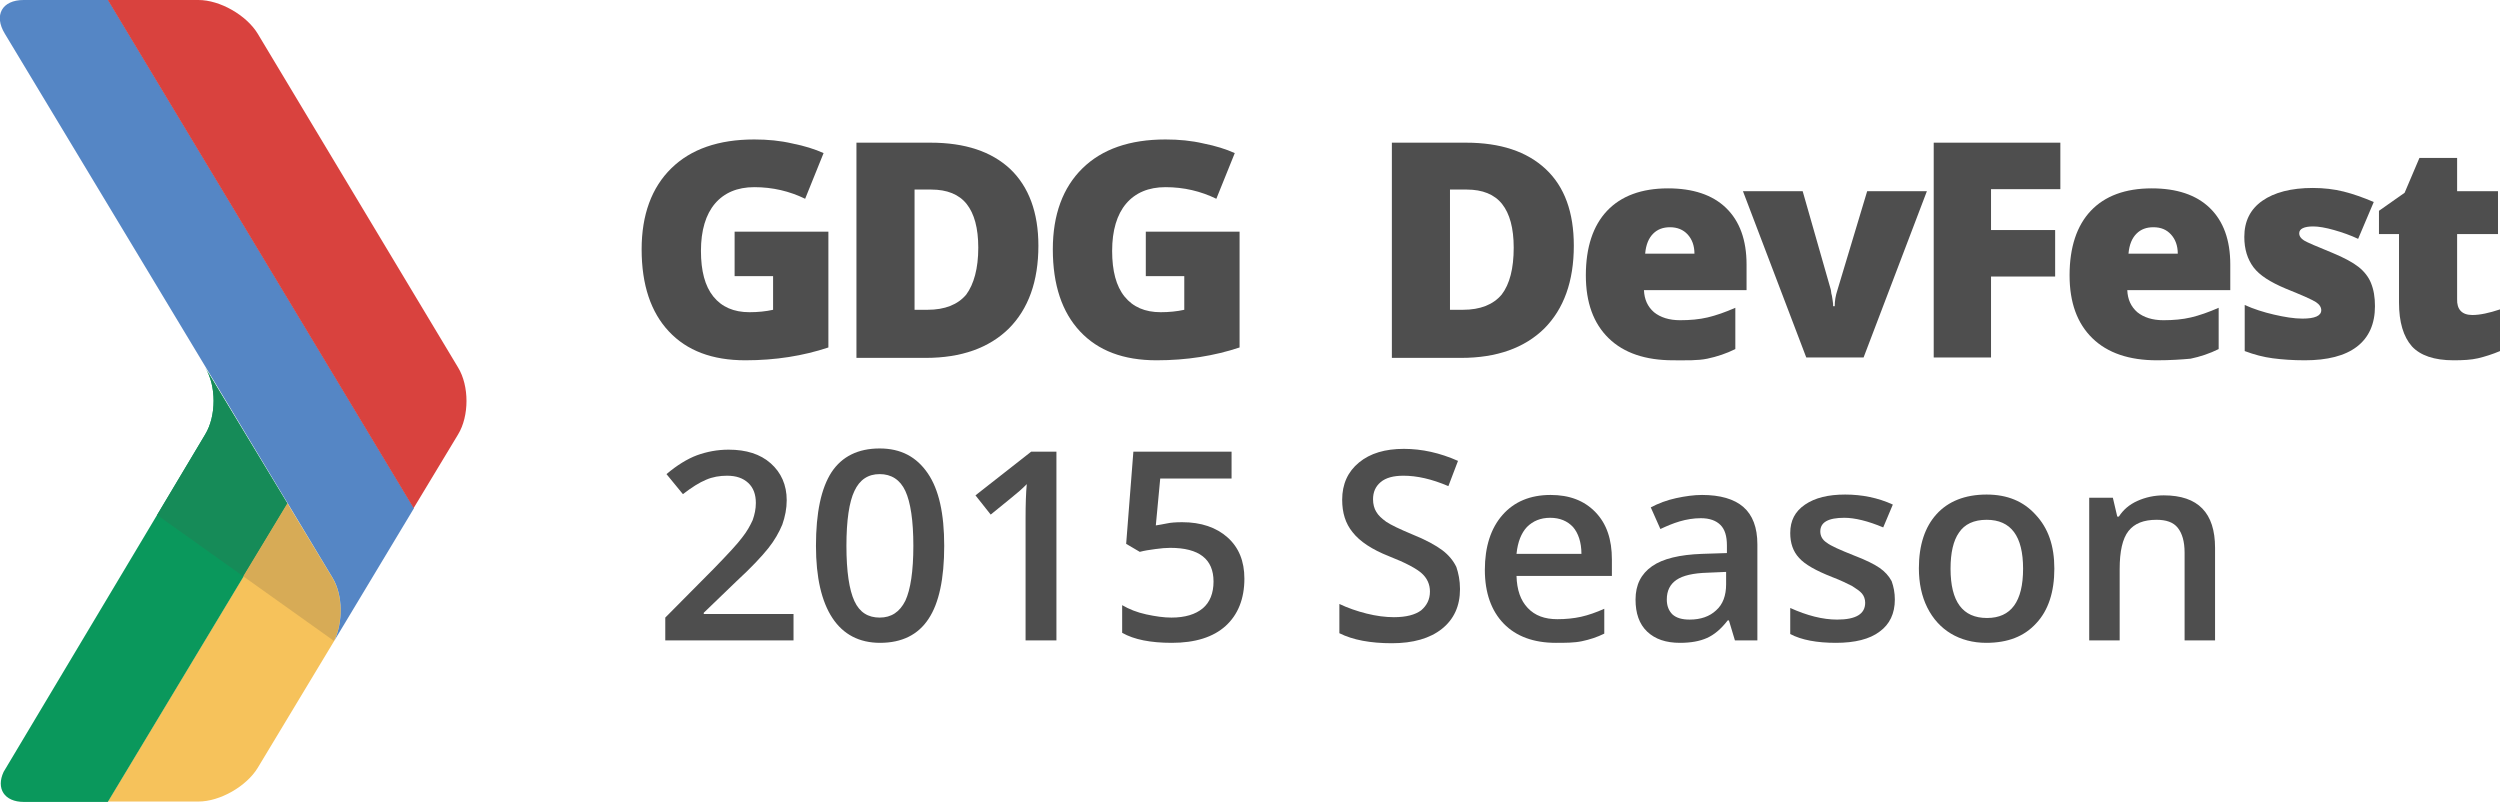
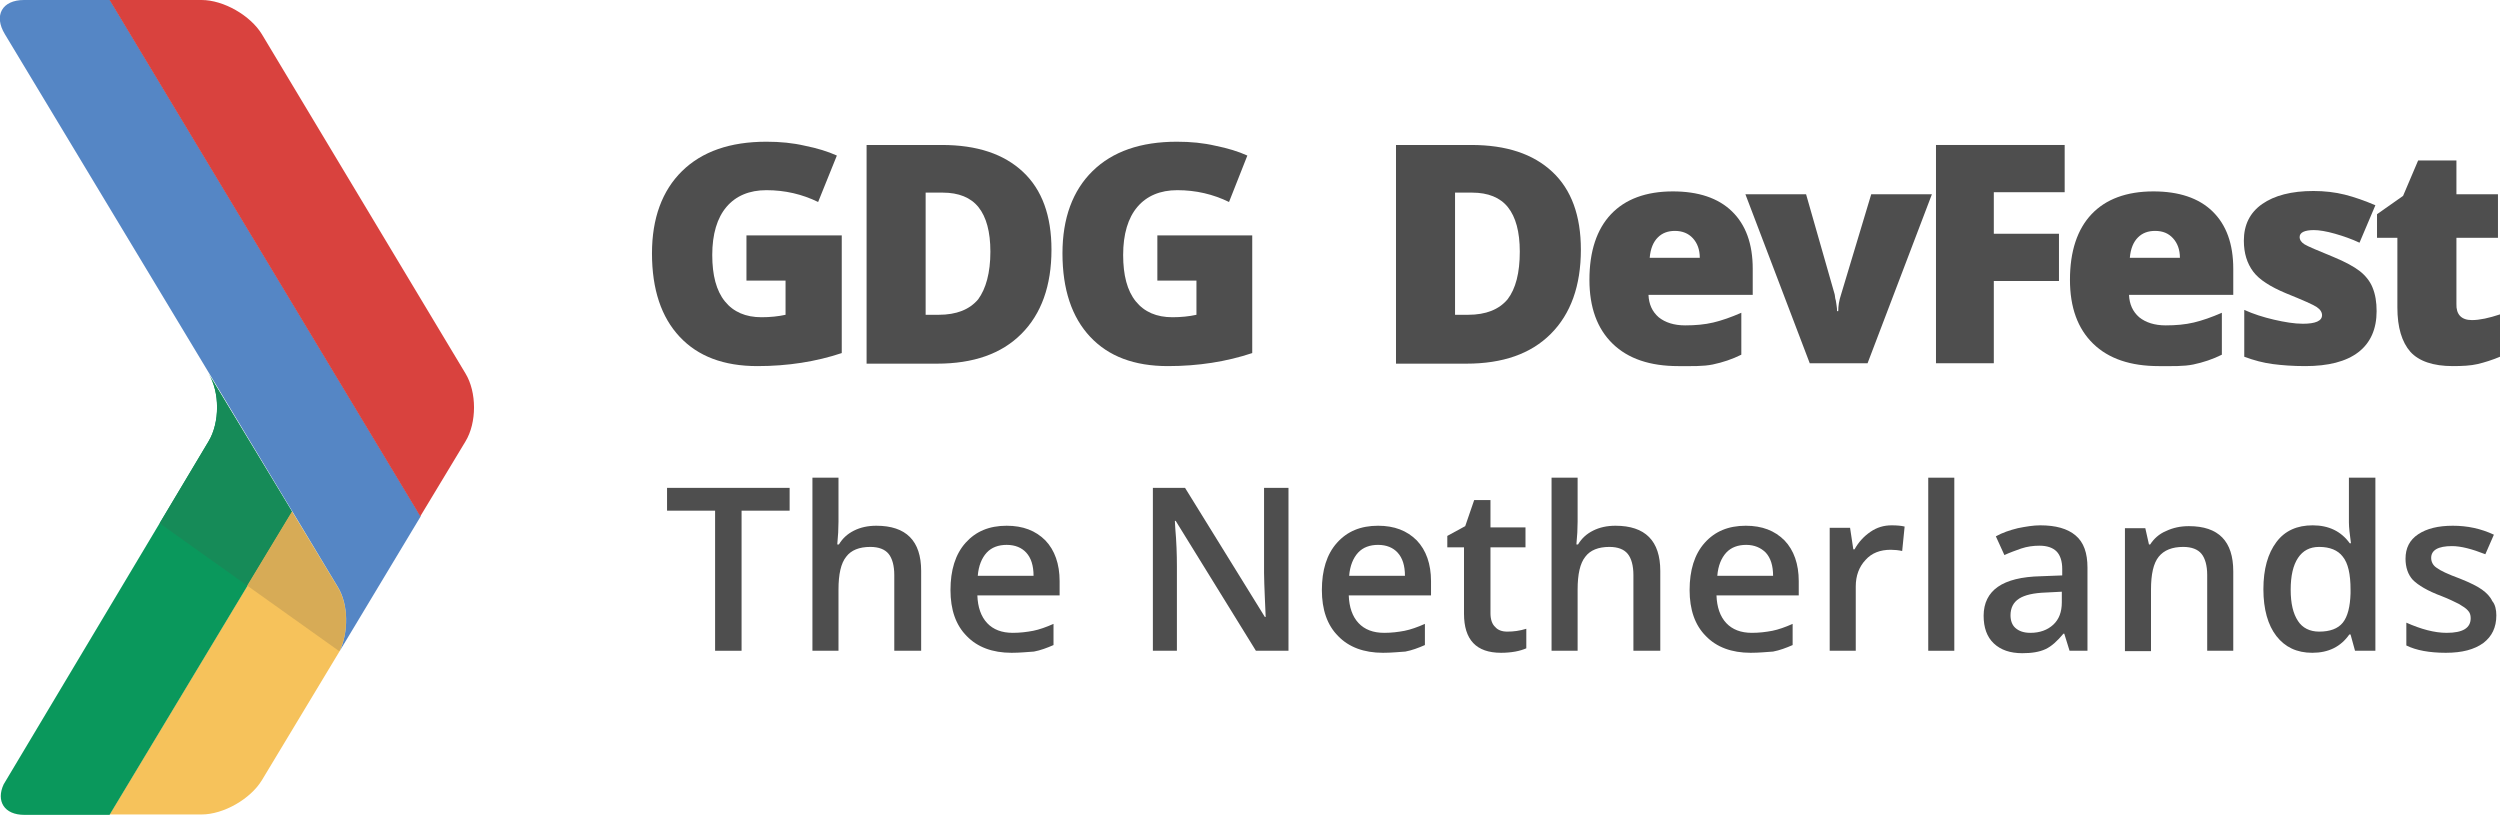
- <svg xmlns="http://www.w3.org/2000/svg" version="1.1" id="dark" x="0px" y="0px" viewBox="-396.8 2029.4 623.8 200.1" style="enable-background:new -396.8 2029.4 623.8 200.1;" xml:space="preserve">
+ <svg xmlns="http://www.w3.org/2000/svg" version="1.1" id="dark" x="0px" y="0px" viewBox="95.2 1678.4 613.9 200" style="enable-background:new 95.2 1678.4 613.9 200;" xml:space="preserve">
  <style type="text/css">
	.st0{fill:#F6C25B;}
	.st1{fill:#0A985C;}
	.st2{fill:#5586C5;}
	.st3{fill:#D9423E;}
	.st4{fill:#168B58;}
	.st5{fill:#D7AB56;}
- 	.st6{enable-background:new    ;}
- 	.st7{fill:#4E4E4E;}
+ 	.st6{fill:#4E4E4E;}
</style>
  <g>
    <g>
-       <path class="st0" d="M-369.9,2229.4h22.6c5.4,0,12-3.8,14.8-8.4l19.1-31.7c2.3-4.7,2.2-11.4-0.4-15.7l-11.3-18.6L-369.9,2229.4z" />
-       <path class="st1" d="M-345.6,2137.8l-50.3,84.2c-1.9,4.1,0.1,7.5,5.1,7.5h20.9l44.8-74.4l-20.5-33.9    C-342.8,2125.6-342.8,2133.2-345.6,2137.8" />
-       <path class="st2" d="M-390.9,2029.4c-5.4,0-7.5,3.8-4.7,8.4l81.8,135.8c2.6,4.3,2.6,11.1,0.4,15.7l19.9-33.1l-76.3-126.8H-390.9    L-390.9,2029.4z" />
-       <path class="st3" d="M-369.9,2029.4l76.3,126.8l11.1-18.4c2.8-4.6,2.8-12.1,0-16.7l-50-83.3c-2.8-4.6-9.4-8.4-14.8-8.4H-369.9    L-369.9,2029.4z" />
+       <path class="st0" d="M122.1,1878.4h22.6c5.4,0,12-3.8,14.8-8.4l19.1-31.7c2.3-4.7,2.2-11.4-0.4-15.7l-11.3-18.6L122.1,1878.4z" />
+       <path class="st1" d="M146.4,1786.8L96.1,1871c-1.9,4.1,0.1,7.5,5.1,7.5h20.9l44.8-74.4l-20.5-33.9    C149.2,1774.6,149.2,1782.2,146.4,1786.8" />
+       <path class="st2" d="M101.1,1678.4c-5.4,0-7.5,3.8-4.7,8.4l81.8,135.8c2.6,4.3,2.6,11.1,0.4,15.7l19.9-33.1l-76.3-126.8    L101.1,1678.4L101.1,1678.4z" />
+       <path class="st3" d="M122.1,1678.4l76.3,126.8l11.1-18.4c2.8-4.6,2.8-12.1,0-16.7l-50-83.3c-2.8-4.6-9.4-8.4-14.8-8.4H122.1    L122.1,1678.4z" />
    </g>
  </g>
-   <path class="st4" d="M-345.6,2137.8l-12,20.1l21.5,15.3l11-18.2l-20.5-33.9C-342.8,2125.6-342.8,2133.2-345.6,2137.8z" />
-   <path class="st5" d="M-325.1,2155l-11,18.2l22.6,16.1c2.3-4.7,2.2-11.4-0.4-15.7L-325.1,2155z" />
-   <g class="st6">
-     <path class="st7" d="M-213.2,2087.2h23.1v28.9c-6.3,2.1-13.2,3.2-20.7,3.2c-8.3,0-14.6-2.4-19.1-7.2c-4.5-4.8-6.8-11.6-6.8-20.5   c0-8.6,2.5-15.4,7.4-20.2c4.9-4.8,11.8-7.2,20.7-7.2c3.4,0,6.5,0.3,9.5,1c3,0.6,5.6,1.4,7.8,2.4l-4.6,11.4   c-3.9-1.9-8.1-2.9-12.7-2.9c-4.2,0-7.5,1.4-9.8,4.1c-2.3,2.7-3.5,6.7-3.5,11.8c0,5,1,8.8,3.1,11.4c2.1,2.6,5.1,3.9,9,3.9   c2.1,0,4.1-0.2,5.9-0.6v-8.4h-9.6V2087.2z" />
-     <path class="st7" d="M-137.7,2090.7c0,8.9-2.5,15.8-7.4,20.7c-4.9,4.8-11.8,7.3-20.7,7.3h-17.3V2065h18.5c8.6,0,15.2,2.2,19.9,6.6   C-140.1,2076-137.7,2082.4-137.7,2090.7z M-152.7,2091.2c0-4.9-1-8.5-2.9-10.9c-1.9-2.4-4.9-3.6-8.8-3.6h-4.2v30h3.2   c4.4,0,7.6-1.3,9.7-3.8C-153.8,2100.3-152.7,2096.4-152.7,2091.2z" />
-     <path class="st7" d="M-110.6,2087.2h23.1v28.9c-6.3,2.1-13.2,3.2-20.7,3.2c-8.3,0-14.6-2.4-19.1-7.2c-4.5-4.8-6.8-11.6-6.8-20.5   c0-8.6,2.5-15.4,7.4-20.2c4.9-4.8,11.8-7.2,20.7-7.2c3.4,0,6.5,0.3,9.5,1c3,0.6,5.6,1.4,7.8,2.4l-4.6,11.4   c-3.9-1.9-8.1-2.9-12.7-2.9c-4.2,0-7.5,1.4-9.8,4.1c-2.3,2.7-3.5,6.7-3.5,11.8c0,5,1,8.8,3.1,11.4c2.1,2.6,5.1,3.9,9,3.9   c2.1,0,4.1-0.2,5.9-0.6v-8.4h-9.6V2087.2z" />
-     <path class="st7" d="M-4.1,2090.7c0,8.9-2.5,15.8-7.4,20.7c-4.9,4.8-11.8,7.3-20.7,7.3h-17.3V2065H-31c8.6,0,15.2,2.2,19.9,6.6   C-6.4,2076-4.1,2082.4-4.1,2090.7z M-19.1,2091.2c0-4.9-1-8.5-2.9-10.9c-1.9-2.4-4.9-3.6-8.8-3.6h-4.2v30h3.2   c4.4,0,7.6-1.3,9.7-3.8C-20.1,2100.3-19.1,2096.4-19.1,2091.2z" />
-     <path class="st7" d="M20.7,2119.3c-6.9,0-12.3-1.8-16.1-5.5c-3.8-3.7-5.7-8.9-5.7-15.7c0-7,1.8-12.4,5.3-16.1   c3.5-3.7,8.6-5.6,15.2-5.6c6.2,0,11.1,1.6,14.5,4.9c3.4,3.3,5.1,8,5.1,14.1v6.4H13.4c0.1,2.3,0.9,4.1,2.5,5.5c1.6,1.3,3.8,2,6.5,2   c2.5,0,4.8-0.2,6.9-0.7c2.1-0.5,4.4-1.3,6.9-2.4v10.3c-2.2,1.1-4.6,1.9-7,2.4S24,2119.3,20.7,2119.3z M19.9,2086.1   c-1.7,0-3.1,0.5-4.2,1.6c-1.1,1.1-1.8,2.7-2,5h12.3c0-2-0.6-3.6-1.7-4.8C23.2,2086.7,21.7,2086.1,19.9,2086.1z" />
-     <path class="st7" d="M53.9,2118.6l-15.8-41.5h14.9l7,24.5c0,0.1,0.1,0.3,0.1,0.6s0.1,0.6,0.2,1c0.1,0.4,0.1,0.8,0.2,1.3   c0.1,0.5,0.1,0.9,0.1,1.3H61c0-1.3,0.2-2.6,0.7-4.1l7.4-24.6h14.9l-15.8,41.5H53.9z" />
-     <path class="st7" d="M100,2118.6H85.7V2065h31.6v11.6H100v10.2h16v11.6h-16V2118.6z" />
-     <path class="st7" d="M141.4,2119.3c-6.9,0-12.3-1.8-16.1-5.5c-3.8-3.7-5.7-8.9-5.7-15.7c0-7,1.8-12.4,5.3-16.1   c3.5-3.7,8.6-5.6,15.2-5.6c6.2,0,11.1,1.6,14.5,4.9c3.4,3.3,5.1,8,5.1,14.1v6.4H134c0.1,2.3,0.9,4.1,2.5,5.5c1.6,1.3,3.8,2,6.5,2   c2.5,0,4.8-0.2,6.9-0.7c2.1-0.5,4.4-1.3,6.9-2.4v10.3c-2.2,1.1-4.6,1.9-7,2.4C147.6,2119.1,144.7,2119.3,141.4,2119.3z    M140.5,2086.1c-1.7,0-3.1,0.5-4.2,1.6c-1.1,1.1-1.8,2.7-2,5h12.3c0-2-0.6-3.6-1.7-4.8C143.8,2086.7,142.4,2086.1,140.5,2086.1z" />
-     <path class="st7" d="M195.8,2105.8c0,4.4-1.5,7.8-4.5,10.1c-3,2.3-7.4,3.4-13,3.4c-3.1,0-5.7-0.2-8-0.5c-2.3-0.3-4.6-0.9-7-1.8   v-11.5c2.2,1,4.7,1.8,7.3,2.4c2.6,0.6,5,1,7.1,1c3.1,0,4.7-0.7,4.7-2.1c0-0.7-0.4-1.4-1.3-2c-0.9-0.6-3.4-1.7-7.6-3.4   c-3.8-1.6-6.5-3.3-8-5.3c-1.5-2-2.3-4.5-2.3-7.6c0-3.9,1.5-6.9,4.5-9c3-2.1,7.2-3.2,12.6-3.2c2.7,0,5.3,0.3,7.7,0.9   c2.4,0.6,4.9,1.5,7.5,2.6l-3.9,9.2c-1.9-0.9-3.9-1.6-6-2.2c-2.1-0.6-3.9-0.9-5.2-0.9c-2.3,0-3.5,0.6-3.5,1.7c0,0.7,0.4,1.3,1.2,1.8   c0.8,0.5,3.2,1.5,7.1,3.1c2.9,1.2,5.1,2.4,6.5,3.5c1.4,1.1,2.5,2.5,3.1,4C195.5,2101.7,195.8,2103.6,195.8,2105.8z" />
-     <path class="st7" d="M220.1,2108c1.9,0,4.2-0.5,6.9-1.4v10.4c-1.9,0.8-3.8,1.4-5.5,1.8c-1.7,0.4-3.8,0.5-6.1,0.5   c-4.8,0-8.3-1.2-10.4-3.5c-2.1-2.4-3.2-6-3.2-10.9v-17.1h-5v-5.8l6.4-4.5l3.7-8.7h9.4v8.3h10.2v10.7h-10.2v16.2   C216.2,2106.6,217.5,2108,220.1,2108z" />
+   <path class="st4" d="M146.4,1786.8l-12,20.1l21.5,15.3l11-18.2l-20.5-33.9C149.2,1774.6,149.2,1782.2,146.4,1786.8z" />
+   <path class="st5" d="M166.9,1804l-11,18.2l22.6,16.1c2.3-4.7,2.2-11.4-0.4-15.7L166.9,1804z" />
+   <g>
+     <path class="st6" d="M278.8,1736.2h23.1v28.9c-6.3,2.1-13.2,3.2-20.7,3.2c-8.3,0-14.6-2.4-19.1-7.2c-4.5-4.8-6.8-11.6-6.8-20.5   c0-8.6,2.5-15.4,7.4-20.2c4.9-4.8,11.8-7.2,20.7-7.2c3.4,0,6.5,0.3,9.5,1c3,0.6,5.6,1.4,7.8,2.4l-4.6,11.4   c-3.9-1.9-8.1-2.9-12.7-2.9c-4.2,0-7.5,1.4-9.8,4.1c-2.3,2.7-3.5,6.7-3.5,11.8c0,5,1,8.8,3.1,11.4c2.1,2.6,5.1,3.9,9,3.9   c2.1,0,4.1-0.2,5.9-0.6v-8.4h-9.6V1736.2z" />
+     <path class="st6" d="M353.4,1739.7c0,8.9-2.5,15.8-7.4,20.7s-11.8,7.3-20.7,7.3h-17.3V1714h18.5c8.6,0,15.2,2.2,19.9,6.6   S353.4,1731.4,353.4,1739.7z M338.4,1740.2c0-4.9-1-8.5-2.9-10.9c-1.9-2.4-4.9-3.6-8.8-3.6h-4.2v30h3.2c4.4,0,7.6-1.3,9.7-3.8   C337.3,1749.3,338.4,1745.4,338.4,1740.2z" />
+     <path class="st6" d="M379.6,1736.2h23.1v28.9c-6.3,2.1-13.2,3.2-20.7,3.2c-8.3,0-14.6-2.4-19.1-7.2c-4.5-4.8-6.8-11.6-6.8-20.5   c0-8.6,2.5-15.4,7.4-20.2s11.8-7.2,20.7-7.2c3.4,0,6.5,0.3,9.5,1c3,0.6,5.6,1.4,7.8,2.4L397,1728c-3.9-1.9-8.1-2.9-12.7-2.9   c-4.2,0-7.5,1.4-9.8,4.1c-2.3,2.7-3.5,6.7-3.5,11.8c0,5,1,8.8,3.1,11.4c2.1,2.6,5.1,3.9,9,3.9c2.1,0,4.1-0.2,5.9-0.6v-8.4h-9.6   V1736.2z" />
+     <path class="st6" d="M483.4,1739.7c0,8.9-2.5,15.8-7.4,20.7s-11.8,7.3-20.7,7.3H438V1714h18.5c8.6,0,15.2,2.2,19.9,6.6   S483.4,1731.4,483.4,1739.7z M468.4,1740.2c0-4.9-1-8.5-2.9-10.9c-1.9-2.4-4.9-3.6-8.8-3.6h-4.2v30h3.2c4.4,0,7.6-1.3,9.7-3.8   C467.4,1749.3,468.4,1745.4,468.4,1740.2z" />
+     <path class="st6" d="M507.3,1768.3c-6.9,0-12.3-1.8-16.1-5.5c-3.8-3.7-5.7-8.9-5.7-15.7c0-7,1.8-12.4,5.3-16.1s8.6-5.6,15.2-5.6   c6.2,0,11.1,1.6,14.5,4.9c3.4,3.3,5.1,8,5.1,14.1v6.4H500c0.1,2.3,0.9,4.1,2.5,5.5c1.6,1.3,3.8,2,6.5,2c2.5,0,4.8-0.2,6.9-0.7   c2.1-0.5,4.4-1.3,6.9-2.4v10.3c-2.2,1.1-4.6,1.9-7,2.4S510.6,1768.3,507.3,1768.3z M506.5,1735.1c-1.7,0-3.1,0.5-4.2,1.6   c-1.1,1.1-1.8,2.7-2,5h12.3c0-2-0.6-3.6-1.7-4.8C509.8,1735.7,508.3,1735.1,506.5,1735.1z" />
+     <path class="st6" d="M539.6,1767.6l-15.8-41.5h14.9l7,24.5c0,0.1,0.1,0.3,0.1,0.6s0.1,0.6,0.2,1c0.1,0.4,0.1,0.8,0.2,1.3   c0.1,0.5,0.1,0.9,0.1,1.3h0.3c0-1.3,0.2-2.6,0.7-4.1l7.4-24.6h14.9l-15.8,41.5H539.6z" />
+     <path class="st6" d="M584.8,1767.6h-14.2V1714h31.6v11.6h-17.4v10.2h16v11.6h-16V1767.6z" />
+     <path class="st6" d="M625.3,1768.3c-6.9,0-12.3-1.8-16.1-5.5c-3.8-3.7-5.7-8.9-5.7-15.7c0-7,1.8-12.4,5.3-16.1s8.6-5.6,15.2-5.6   c6.2,0,11.1,1.6,14.5,4.9c3.4,3.3,5.1,8,5.1,14.1v6.4h-25.6c0.1,2.3,0.9,4.1,2.5,5.5c1.6,1.3,3.8,2,6.5,2c2.5,0,4.8-0.2,6.9-0.7   c2.1-0.5,4.4-1.3,6.9-2.4v10.3c-2.2,1.1-4.6,1.9-7,2.4S628.6,1768.3,625.3,1768.3z M624.4,1735.1c-1.7,0-3.1,0.5-4.2,1.6   c-1.1,1.1-1.8,2.7-2,5h12.3c0-2-0.6-3.6-1.7-4.8C627.7,1735.7,626.3,1735.1,624.4,1735.1z" />
+     <path class="st6" d="M678.8,1754.8c0,4.4-1.5,7.8-4.5,10.1c-3,2.3-7.4,3.4-13,3.4c-3.1,0-5.7-0.2-8-0.5c-2.3-0.3-4.6-0.9-7-1.8   v-11.5c2.2,1,4.7,1.8,7.3,2.4c2.6,0.6,5,1,7.1,1c3.1,0,4.7-0.7,4.7-2.1c0-0.7-0.4-1.4-1.3-2s-3.4-1.7-7.6-3.4   c-3.8-1.6-6.5-3.3-8-5.3c-1.5-2-2.3-4.5-2.3-7.6c0-3.9,1.5-6.9,4.5-9c3-2.1,7.2-3.2,12.6-3.2c2.7,0,5.3,0.3,7.7,0.9   c2.4,0.6,4.9,1.5,7.5,2.6l-3.9,9.2c-1.9-0.9-3.9-1.6-6-2.2c-2.1-0.6-3.9-0.9-5.2-0.9c-2.3,0-3.5,0.6-3.5,1.7c0,0.7,0.4,1.3,1.2,1.8   c0.8,0.5,3.2,1.5,7.1,3.1c2.9,1.2,5.1,2.4,6.5,3.5c1.4,1.1,2.5,2.5,3.1,4C678.5,1750.7,678.8,1752.6,678.8,1754.8z" />
+     <path class="st6" d="M702.2,1757c1.9,0,4.2-0.5,6.9-1.4v10.4c-1.9,0.8-3.8,1.4-5.5,1.8c-1.7,0.4-3.8,0.5-6.1,0.5   c-4.8,0-8.3-1.2-10.4-3.5c-2.1-2.4-3.2-6-3.2-10.9v-17.1h-5v-5.8l6.4-4.5l3.7-8.7h9.4v8.3h10.2v10.7h-10.2v16.2   C698.3,1755.6,699.6,1757,702.2,1757z" />
  </g>
-   <g class="st6">
-     <path class="st7" d="M-198.9,2189.2h-31.9v-5.7l12.1-12.2c3.6-3.7,6-6.3,7.1-7.8c1.2-1.5,2-3,2.6-4.3c0.5-1.4,0.8-2.8,0.8-4.3   c0-2.1-0.6-3.8-1.9-5c-1.3-1.2-3-1.8-5.3-1.8c-1.8,0-3.6,0.3-5.2,1c-1.7,0.7-3.6,1.9-5.8,3.6l-4.1-5c2.6-2.2,5.2-3.8,7.6-4.7   c2.5-0.9,5.1-1.4,7.9-1.4c4.4,0,7.9,1.1,10.5,3.4c2.6,2.3,4,5.4,4,9.2c0,2.1-0.4,4.1-1.1,6.1c-0.8,1.9-1.9,3.9-3.5,5.9   c-1.6,2-4.2,4.8-7.9,8.2l-8.2,7.9v0.3h22.4V2189.2z" />
-     <path class="st7" d="M-161.2,2165.6c0,8.2-1.3,14.3-3.9,18.2c-2.6,4-6.7,6-12.1,6c-5.2,0-9.2-2.1-11.9-6.2s-4.1-10.1-4.1-18   c0-8.3,1.3-14.4,3.9-18.4c2.6-3.9,6.6-5.9,12-5.9c5.3,0,9.2,2.1,12,6.2S-161.2,2157.6-161.2,2165.6z M-185.6,2165.6   c0,6.4,0.7,11,2,13.8c1.3,2.8,3.4,4.1,6.3,4.1s5-1.4,6.4-4.2c1.3-2.8,2-7.4,2-13.7c0-6.3-0.7-10.9-2-13.7c-1.3-2.8-3.5-4.2-6.4-4.2   s-5,1.4-6.3,4.2C-184.9,2154.6-185.6,2159.2-185.6,2165.6z" />
-     <path class="st7" d="M-133.3,2189.2h-7.6v-30.4c0-3.6,0.1-6.5,0.3-8.6c-0.5,0.5-1.1,1.1-1.8,1.7c-0.7,0.6-3.1,2.6-7.2,5.9l-3.8-4.8   l13.9-10.9h6.3V2189.2z" />
-     <path class="st7" d="M-101.8,2159.7c4.7,0,8.5,1.3,11.3,3.8s4.2,5.9,4.2,10.3c0,5-1.6,9-4.7,11.8c-3.1,2.8-7.6,4.2-13.4,4.2   c-5.3,0-9.4-0.8-12.4-2.5v-6.9c1.7,1,3.7,1.8,6,2.3s4.4,0.8,6.3,0.8c3.4,0,6-0.8,7.8-2.3c1.8-1.5,2.7-3.8,2.7-6.7   c0-5.6-3.6-8.4-10.8-8.4c-1,0-2.3,0.1-3.7,0.3c-1.5,0.2-2.8,0.4-3.9,0.7l-3.4-2l1.8-23h24.5v6.7h-17.8l-1.1,11.7   c0.8-0.1,1.7-0.3,2.8-0.5C-104.7,2159.8-103.4,2159.7-101.8,2159.7z" />
-     <path class="st7" d="M-32.5,2176.4c0,4.2-1.5,7.5-4.5,9.9s-7.2,3.6-12.5,3.6s-9.7-0.8-13.1-2.5v-7.3c2.1,1,4.4,1.8,6.8,2.4   c2.4,0.6,4.7,0.9,6.8,0.9c3.1,0,5.3-0.6,6.8-1.7c1.4-1.2,2.2-2.7,2.2-4.7c0-1.8-0.7-3.3-2-4.5c-1.3-1.2-4.1-2.7-8.2-4.3   c-4.3-1.7-7.3-3.7-9.1-6c-1.8-2.2-2.6-4.9-2.6-8.1c0-3.9,1.4-7,4.2-9.3c2.8-2.3,6.5-3.4,11.2-3.4c4.5,0,9,1,13.5,3l-2.4,6.3   c-4.2-1.8-7.9-2.6-11.2-2.6c-2.5,0-4.4,0.5-5.7,1.6c-1.3,1.1-1.9,2.5-1.9,4.3c0,1.2,0.3,2.3,0.8,3.1c0.5,0.9,1.4,1.7,2.5,2.5   c1.2,0.8,3.3,1.8,6.4,3.1c3.5,1.4,6,2.8,7.6,4s2.8,2.7,3.5,4.2C-32.9,2172.4-32.5,2174.2-32.5,2176.4z" />
-     <path class="st7" d="M-8.6,2189.8c-5.5,0-9.9-1.6-13-4.8c-3.1-3.2-4.7-7.7-4.7-13.4c0-5.8,1.5-10.4,4.4-13.7s6.9-5,12-5   c4.7,0,8.4,1.4,11.2,4.3s4.1,6.8,4.1,11.8v4.1h-23.8c0.1,3.5,1,6.1,2.8,8c1.8,1.9,4.2,2.8,7.4,2.8c2.1,0,4.1-0.2,5.9-0.6   c1.8-0.4,3.8-1.1,5.8-2v6.2c-1.8,0.9-3.7,1.5-5.6,1.9S-6.2,2189.8-8.6,2189.8z M-10,2158.6c-2.4,0-4.3,0.8-5.8,2.3   c-1.4,1.5-2.3,3.7-2.6,6.7h16.2c0-2.9-0.8-5.2-2.1-6.7C-5.7,2159.4-7.6,2158.6-10,2158.6z" />
-     <path class="st7" d="M36.1,2189.2l-1.5-5h-0.3c-1.7,2.2-3.4,3.6-5.2,4.4s-4,1.2-6.7,1.2c-3.5,0-6.2-0.9-8.2-2.8   c-2-1.9-2.9-4.6-2.9-8c0-3.7,1.4-6.4,4.1-8.3c2.7-1.9,6.9-2.9,12.5-3.1l6.2-0.2v-1.9c0-2.3-0.5-4-1.6-5.1c-1.1-1.1-2.7-1.7-4.9-1.7   c-1.8,0-3.6,0.3-5.3,0.8s-3.3,1.2-4.8,1.9l-2.4-5.4c1.9-1,4-1.8,6.3-2.3c2.3-0.5,4.5-0.8,6.5-0.8c4.5,0,8,1,10.3,3   c2.3,2,3.5,5.1,3.5,9.3v24H36.1z M24.8,2184c2.8,0,5-0.8,6.6-2.3c1.7-1.5,2.5-3.7,2.5-6.5v-3.1l-4.6,0.2c-3.6,0.1-6.2,0.7-7.8,1.8   c-1.6,1.1-2.4,2.7-2.4,4.9c0,1.6,0.5,2.8,1.4,3.7C21.5,2183.6,22.9,2184,24.8,2184z" />
-     <path class="st7" d="M76,2179c0,3.5-1.3,6.2-3.8,8c-2.5,1.9-6.2,2.8-10.9,2.8c-4.7,0-8.6-0.7-11.4-2.2v-6.5   c4.2,1.9,8.1,2.9,11.7,2.9c4.7,0,7-1.4,7-4.2c0-0.9-0.3-1.7-0.8-2.3s-1.4-1.2-2.5-1.9c-1.2-0.6-2.8-1.4-4.9-2.2   c-4.1-1.6-6.9-3.2-8.3-4.8c-1.5-1.6-2.2-3.7-2.2-6.2c0-3.1,1.2-5.4,3.7-7.1c2.5-1.7,5.8-2.5,10-2.5c4.2,0,8.2,0.8,11.9,2.5   l-2.4,5.7c-3.8-1.6-7.1-2.4-9.7-2.4c-4,0-6,1.1-6,3.4c0,1.1,0.5,2.1,1.6,2.8c1,0.8,3.3,1.8,6.8,3.2c2.9,1.1,5.1,2.2,6.4,3.1   c1.3,0.9,2.3,2,3,3.3C75.7,2175.8,76,2177.3,76,2179z" />
-     <path class="st7" d="M115.8,2171.3c0,5.8-1.5,10.4-4.5,13.6c-3,3.3-7.1,4.9-12.5,4.9c-3.3,0-6.3-0.8-8.8-2.3s-4.5-3.7-5.9-6.5   c-1.4-2.8-2.1-6.1-2.1-9.8c0-5.8,1.5-10.3,4.4-13.5s7.1-4.9,12.5-4.9c5.2,0,9.2,1.7,12.2,5C114.3,2161.2,115.8,2165.6,115.8,2171.3   z M89.9,2171.3c0,8.2,3,12.3,9.1,12.3c6,0,9-4.1,9-12.3c0-8.1-3-12.2-9.1-12.2c-3.2,0-5.5,1.1-6.9,3.2   C90.6,2164.3,89.9,2167.3,89.9,2171.3z" />
-     <path class="st7" d="M155.9,2189.2h-7.6v-21.9c0-2.8-0.6-4.8-1.7-6.2c-1.1-1.4-2.9-2-5.3-2c-3.2,0-5.5,0.9-7,2.8s-2.2,5.1-2.2,9.5   v17.8h-7.6v-35.6h5.9l1.1,4.7h0.4c1.1-1.7,2.6-3,4.6-3.9c2-0.9,4.2-1.4,6.6-1.4c8.6,0,12.8,4.4,12.8,13.1V2189.2z" />
+   <g>
+     <path class="st6" d="M277.3,1838.2h-6.5v-34.4H259v-5.6h30.1v5.6h-11.8V1838.2z" />
+     <path class="st6" d="M321.3,1838.2h-6.5v-18.6c0-2.3-0.5-4.1-1.4-5.2c-0.9-1.1-2.4-1.7-4.5-1.7c-2.7,0-4.7,0.8-5.9,2.4   c-1.3,1.6-1.9,4.3-1.9,8.1v15h-6.4v-42.5h6.4v10.8c0,1.7-0.1,3.6-0.3,5.6h0.4c0.9-1.5,2.1-2.6,3.7-3.4c1.6-0.8,3.4-1.2,5.5-1.2   c7.3,0,11,3.7,11,11.1V1838.2z" />
+     <path class="st6" d="M343.6,1838.7c-4.7,0-8.4-1.4-11-4.1c-2.7-2.7-4-6.5-4-11.3c0-4.9,1.2-8.8,3.7-11.6c2.5-2.8,5.8-4.2,10.1-4.2   c4,0,7.1,1.2,9.5,3.6c2.3,2.4,3.5,5.8,3.5,10v3.5h-20.2c0.1,2.9,0.9,5.2,2.4,6.8c1.5,1.6,3.6,2.4,6.3,2.4c1.8,0,3.4-0.2,5-0.5   c1.5-0.3,3.2-0.9,5-1.7v5.2c-1.6,0.7-3.2,1.3-4.8,1.6C347.5,1838.5,345.7,1838.7,343.6,1838.7z M342.4,1812.2c-2,0-3.7,0.6-4.9,1.9   c-1.2,1.3-2,3.2-2.2,5.7h13.7c0-2.5-0.6-4.4-1.8-5.7C346.1,1812.9,344.5,1812.2,342.4,1812.2z" />
+     <path class="st6" d="M411.6,1838.2h-8l-19.7-31.9h-0.2l0.1,1.8c0.3,3.4,0.4,6.5,0.4,9.3v20.8h-5.9v-40h7.9l19.6,31.7h0.2   c0-0.4-0.1-1.9-0.2-4.6c-0.1-2.6-0.2-4.7-0.2-6.2v-20.9h6V1838.2z" />
+     <path class="st6" d="M434.8,1838.7c-4.7,0-8.4-1.4-11-4.1c-2.7-2.7-4-6.5-4-11.3c0-4.9,1.2-8.8,3.7-11.6c2.5-2.8,5.8-4.2,10.1-4.2   c4,0,7.1,1.2,9.5,3.6c2.3,2.4,3.5,5.8,3.5,10v3.5h-20.2c0.1,2.9,0.9,5.2,2.4,6.8c1.5,1.6,3.6,2.4,6.3,2.4c1.8,0,3.4-0.2,5-0.5   c1.5-0.3,3.2-0.9,5-1.7v5.2c-1.6,0.7-3.2,1.3-4.8,1.6C438.7,1838.5,436.9,1838.7,434.8,1838.7z M433.6,1812.2c-2,0-3.7,0.6-4.9,1.9   c-1.2,1.3-2,3.2-2.2,5.7h13.7c0-2.5-0.6-4.4-1.8-5.7C437.3,1812.9,435.7,1812.2,433.6,1812.2z" />
+     <path class="st6" d="M465.3,1833.5c1.6,0,3.1-0.2,4.7-0.7v4.8c-0.7,0.3-1.6,0.6-2.7,0.8c-1.1,0.2-2.3,0.3-3.5,0.3   c-6.1,0-9.1-3.2-9.1-9.6v-16.3h-4.1v-2.8l4.4-2.4l2.2-6.4h4v6.7h8.6v4.9h-8.6v16.2c0,1.5,0.4,2.7,1.2,3.4   C463,1833.1,464,1833.5,465.3,1833.5z" />
+     <path class="st6" d="M502.8,1838.2h-6.5v-18.6c0-2.3-0.5-4.1-1.4-5.2c-0.9-1.1-2.4-1.7-4.5-1.7c-2.7,0-4.7,0.8-5.9,2.4   c-1.3,1.6-1.9,4.3-1.9,8.1v15h-6.4v-42.5h6.4v10.8c0,1.7-0.1,3.6-0.3,5.6h0.4c0.9-1.5,2.1-2.6,3.7-3.4c1.6-0.8,3.4-1.2,5.5-1.2   c7.3,0,11,3.7,11,11.1V1838.2z" />
+     <path class="st6" d="M525.1,1838.7c-4.7,0-8.4-1.4-11-4.1c-2.7-2.7-4-6.5-4-11.3c0-4.9,1.2-8.8,3.7-11.6c2.5-2.8,5.8-4.2,10.1-4.2   c4,0,7.1,1.2,9.5,3.6c2.3,2.4,3.5,5.8,3.5,10v3.5h-20.2c0.1,2.9,0.9,5.2,2.4,6.8c1.5,1.6,3.6,2.4,6.3,2.4c1.8,0,3.4-0.2,5-0.5   c1.5-0.3,3.2-0.9,5-1.7v5.2c-1.6,0.7-3.2,1.3-4.8,1.6C529,1838.5,527.2,1838.7,525.1,1838.7z M524,1812.2c-2,0-3.7,0.6-4.9,1.9   c-1.2,1.3-2,3.2-2.2,5.7h13.7c0-2.5-0.6-4.4-1.8-5.7C527.6,1812.9,526,1812.2,524,1812.2z" />
+     <path class="st6" d="M559.7,1807.4c1.3,0,2.4,0.1,3.2,0.3l-0.6,6c-0.9-0.2-1.9-0.3-2.8-0.3c-2.6,0-4.7,0.8-6.2,2.5   c-1.6,1.7-2.4,3.9-2.4,6.5v15.8h-6.4v-30.2h5l0.8,5.3h0.3c1-1.8,2.3-3.2,3.9-4.3C556.1,1807.9,557.8,1807.4,559.7,1807.4z" />
+     <path class="st6" d="M575.1,1838.2h-6.4v-42.5h6.4V1838.2z" />
+     <path class="st6" d="M603.4,1838.2l-1.3-4.2h-0.2c-1.5,1.8-2.9,3.1-4.4,3.8s-3.4,1-5.7,1c-3,0-5.3-0.8-7-2.4   c-1.7-1.6-2.5-3.9-2.5-6.8c0-3.1,1.2-5.5,3.5-7.1c2.3-1.6,5.8-2.5,10.6-2.6l5.2-0.2v-1.6c0-1.9-0.5-3.4-1.4-4.3s-2.3-1.4-4.2-1.4   c-1.5,0-3,0.2-4.5,0.7c-1.4,0.5-2.8,1-4.1,1.6l-2.1-4.6c1.6-0.9,3.4-1.5,5.4-2c2-0.4,3.8-0.7,5.5-0.7c3.8,0,6.7,0.8,8.7,2.5   c2,1.7,2.9,4.3,2.9,7.9v20.4H603.4z M593.8,1833.8c2.3,0,4.2-0.7,5.6-2c1.4-1.3,2.1-3.1,2.1-5.5v-2.6l-3.9,0.2   c-3,0.1-5.2,0.6-6.6,1.5c-1.4,0.9-2.1,2.3-2.1,4.1c0,1.3,0.4,2.4,1.2,3.1C591,1833.4,592.2,1833.8,593.8,1833.8z" />
+     <path class="st6" d="M643.7,1838.2h-6.5v-18.6c0-2.3-0.5-4.1-1.4-5.2c-0.9-1.1-2.4-1.7-4.5-1.7c-2.7,0-4.7,0.8-6,2.4   c-1.3,1.6-1.9,4.3-1.9,8.1v15.1h-6.4v-30.2h5l0.9,4h0.3c0.9-1.4,2.2-2.6,3.9-3.3c1.7-0.8,3.5-1.2,5.6-1.2c7.3,0,10.9,3.7,10.9,11.1   V1838.2z" />
+     <path class="st6" d="M663,1838.7c-3.8,0-6.7-1.4-8.8-4.1c-2.1-2.7-3.2-6.6-3.2-11.5c0-5,1.1-8.8,3.2-11.6c2.1-2.8,5.1-4.1,8.9-4.1   c4,0,7,1.5,9.1,4.4h0.3c-0.3-2.2-0.5-3.9-0.5-5.1v-11h6.5v42.5h-5l-1.1-4h-0.3C670,1837.2,667,1838.7,663,1838.7z M664.7,1833.5   c2.6,0,4.6-0.7,5.8-2.2c1.2-1.5,1.8-3.9,1.9-7.2v-0.9c0-3.8-0.6-6.5-1.9-8.1c-1.2-1.6-3.2-2.4-5.8-2.4c-2.3,0-4,0.9-5.2,2.7   c-1.2,1.8-1.8,4.4-1.8,7.8c0,3.4,0.6,5.9,1.8,7.7C660.6,1832.6,662.4,1833.5,664.7,1833.5z" />
+     <path class="st6" d="M708.2,1829.5c0,3-1.1,5.2-3.2,6.8c-2.2,1.6-5.2,2.4-9.2,2.4c-4,0-7.3-0.6-9.7-1.8v-5.6   c3.6,1.6,6.9,2.5,9.9,2.5c4,0,5.9-1.2,5.9-3.6c0-0.8-0.2-1.4-0.7-1.9c-0.4-0.5-1.2-1-2.2-1.6c-1-0.5-2.4-1.2-4.2-1.9   c-3.5-1.3-5.8-2.7-7.1-4c-1.2-1.3-1.8-3.1-1.8-5.2c0-2.6,1-4.6,3.1-6c2.1-1.4,4.9-2.1,8.5-2.1c3.6,0,6.9,0.7,10.1,2.2l-2.1,4.8   c-3.3-1.3-6-2-8.2-2c-3.4,0-5.1,1-5.1,2.9c0,0.9,0.4,1.8,1.3,2.4c0.9,0.7,2.8,1.6,5.8,2.7c2.5,1,4.3,1.9,5.4,2.7   c1.1,0.8,2,1.7,2.5,2.8C707.9,1826.8,708.2,1828.1,708.2,1829.5z" />
  </g>
</svg>
